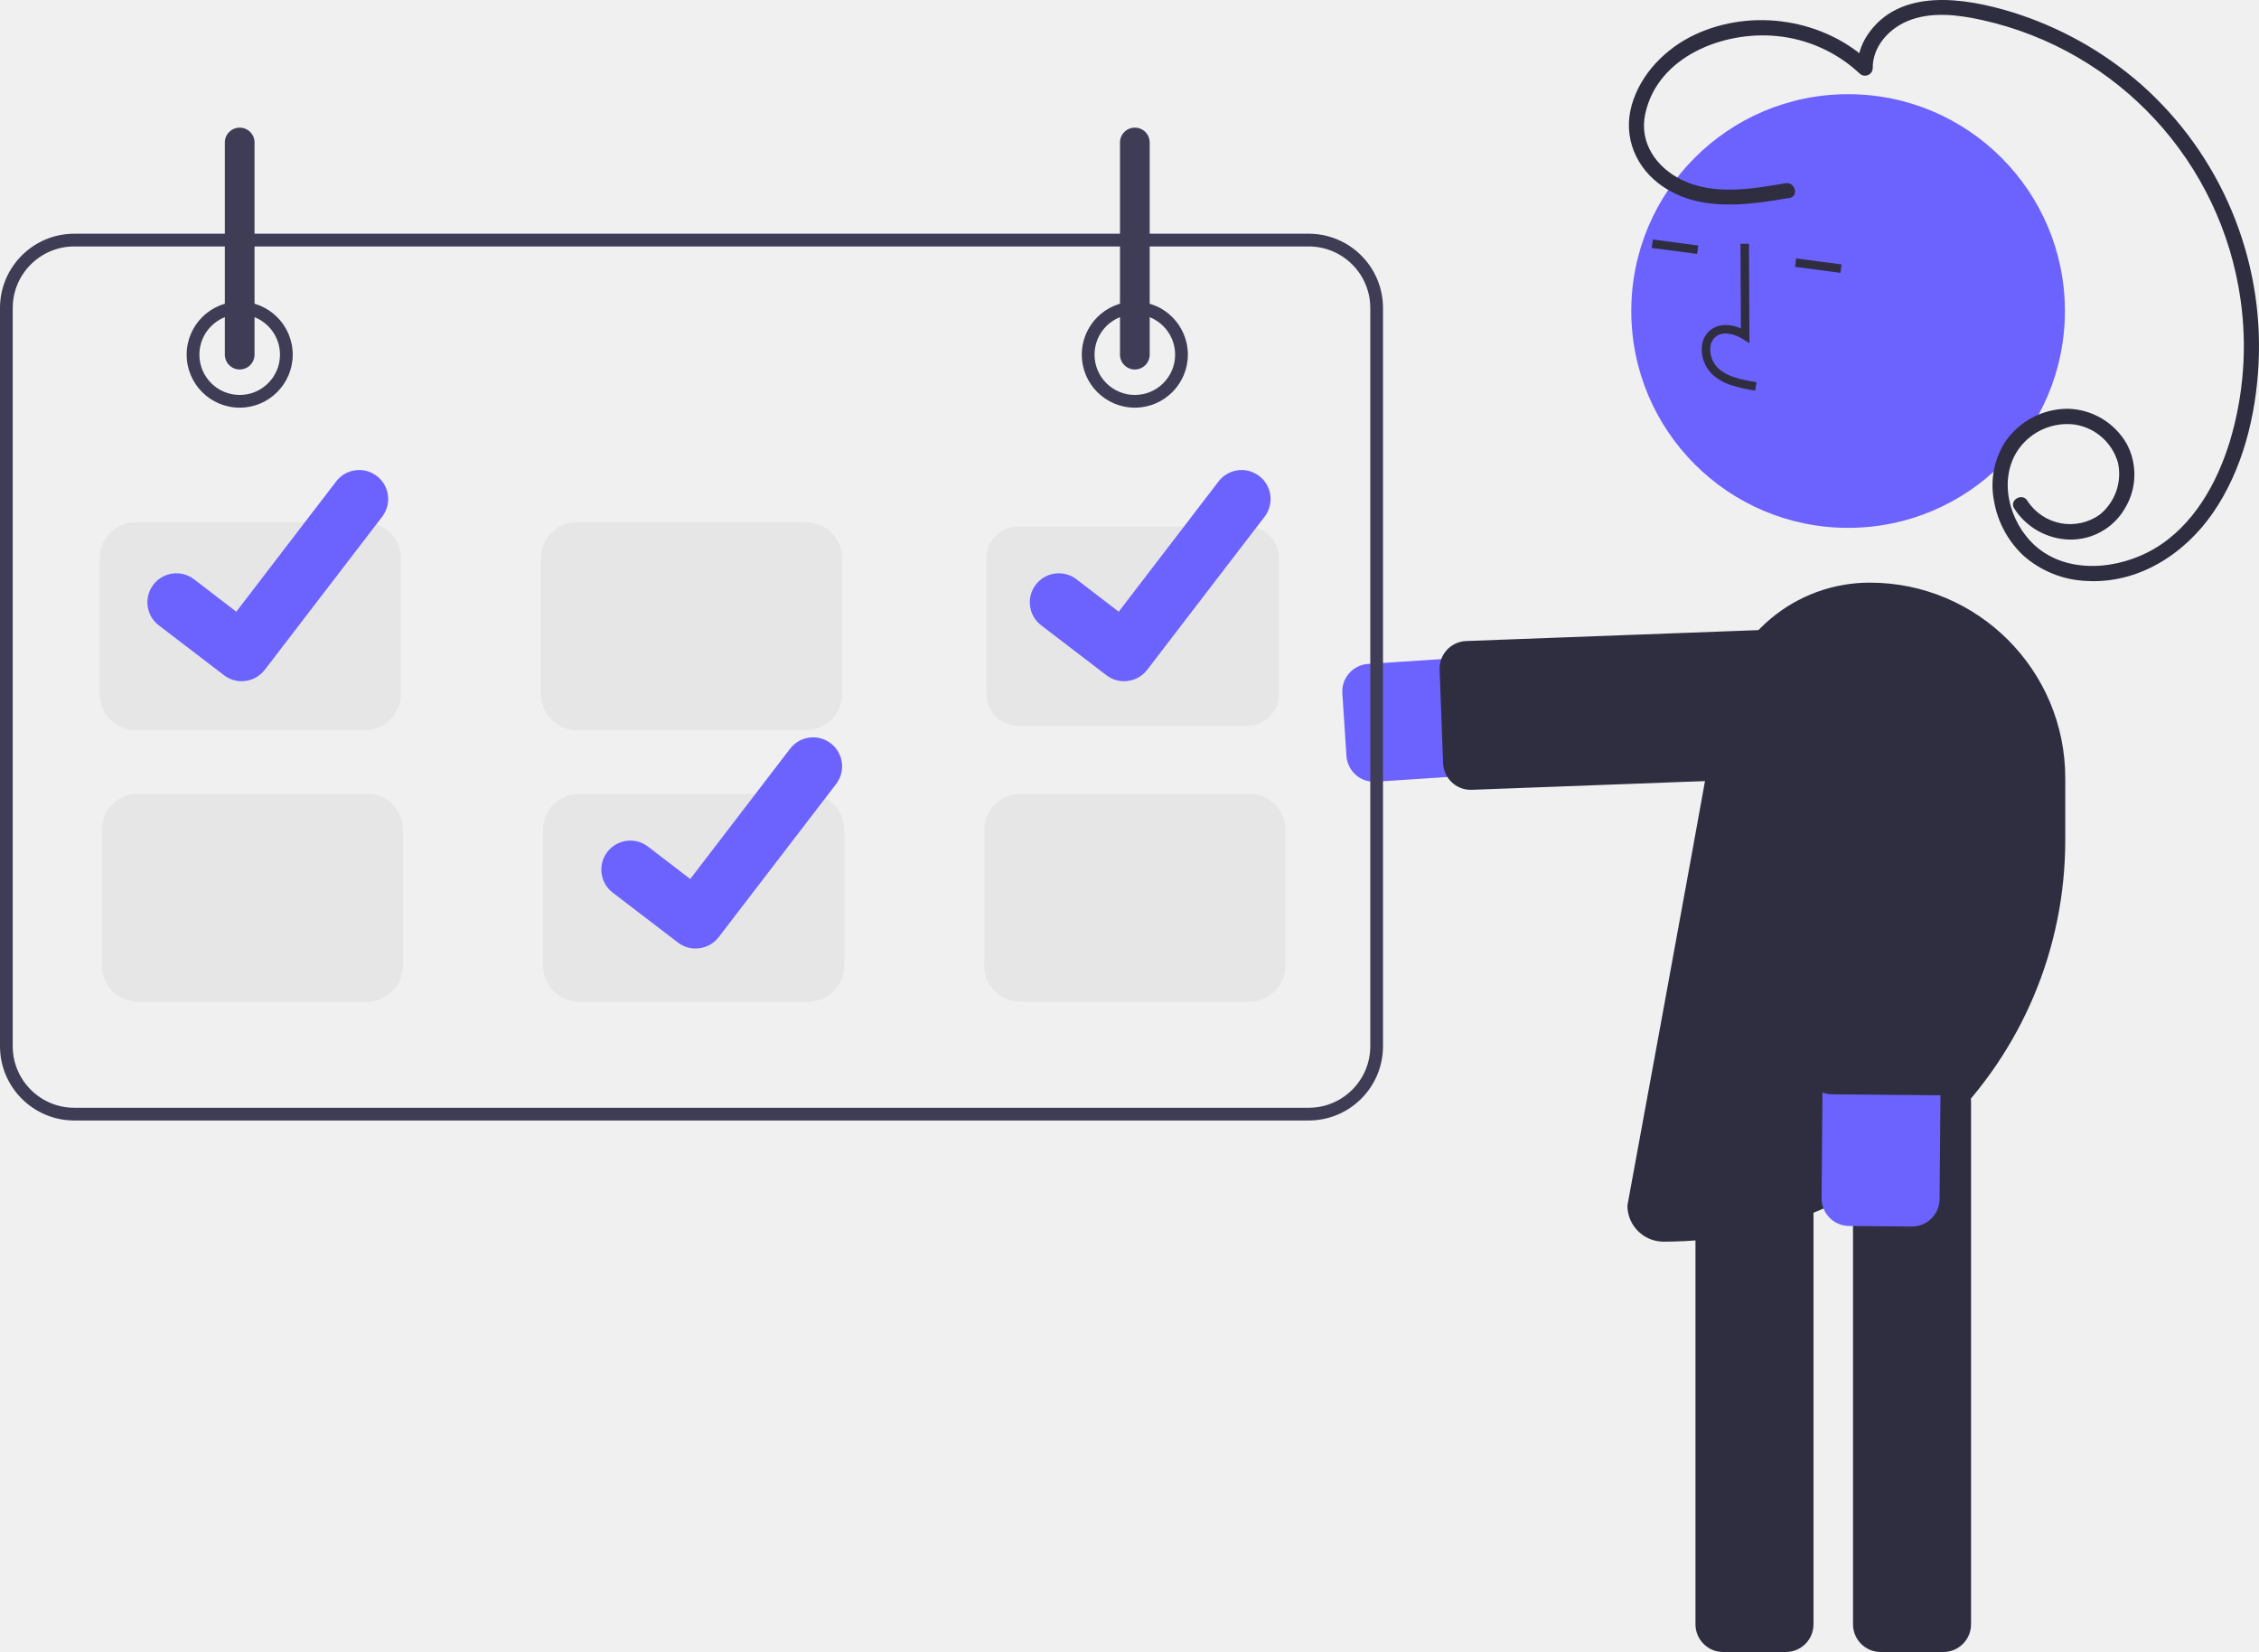
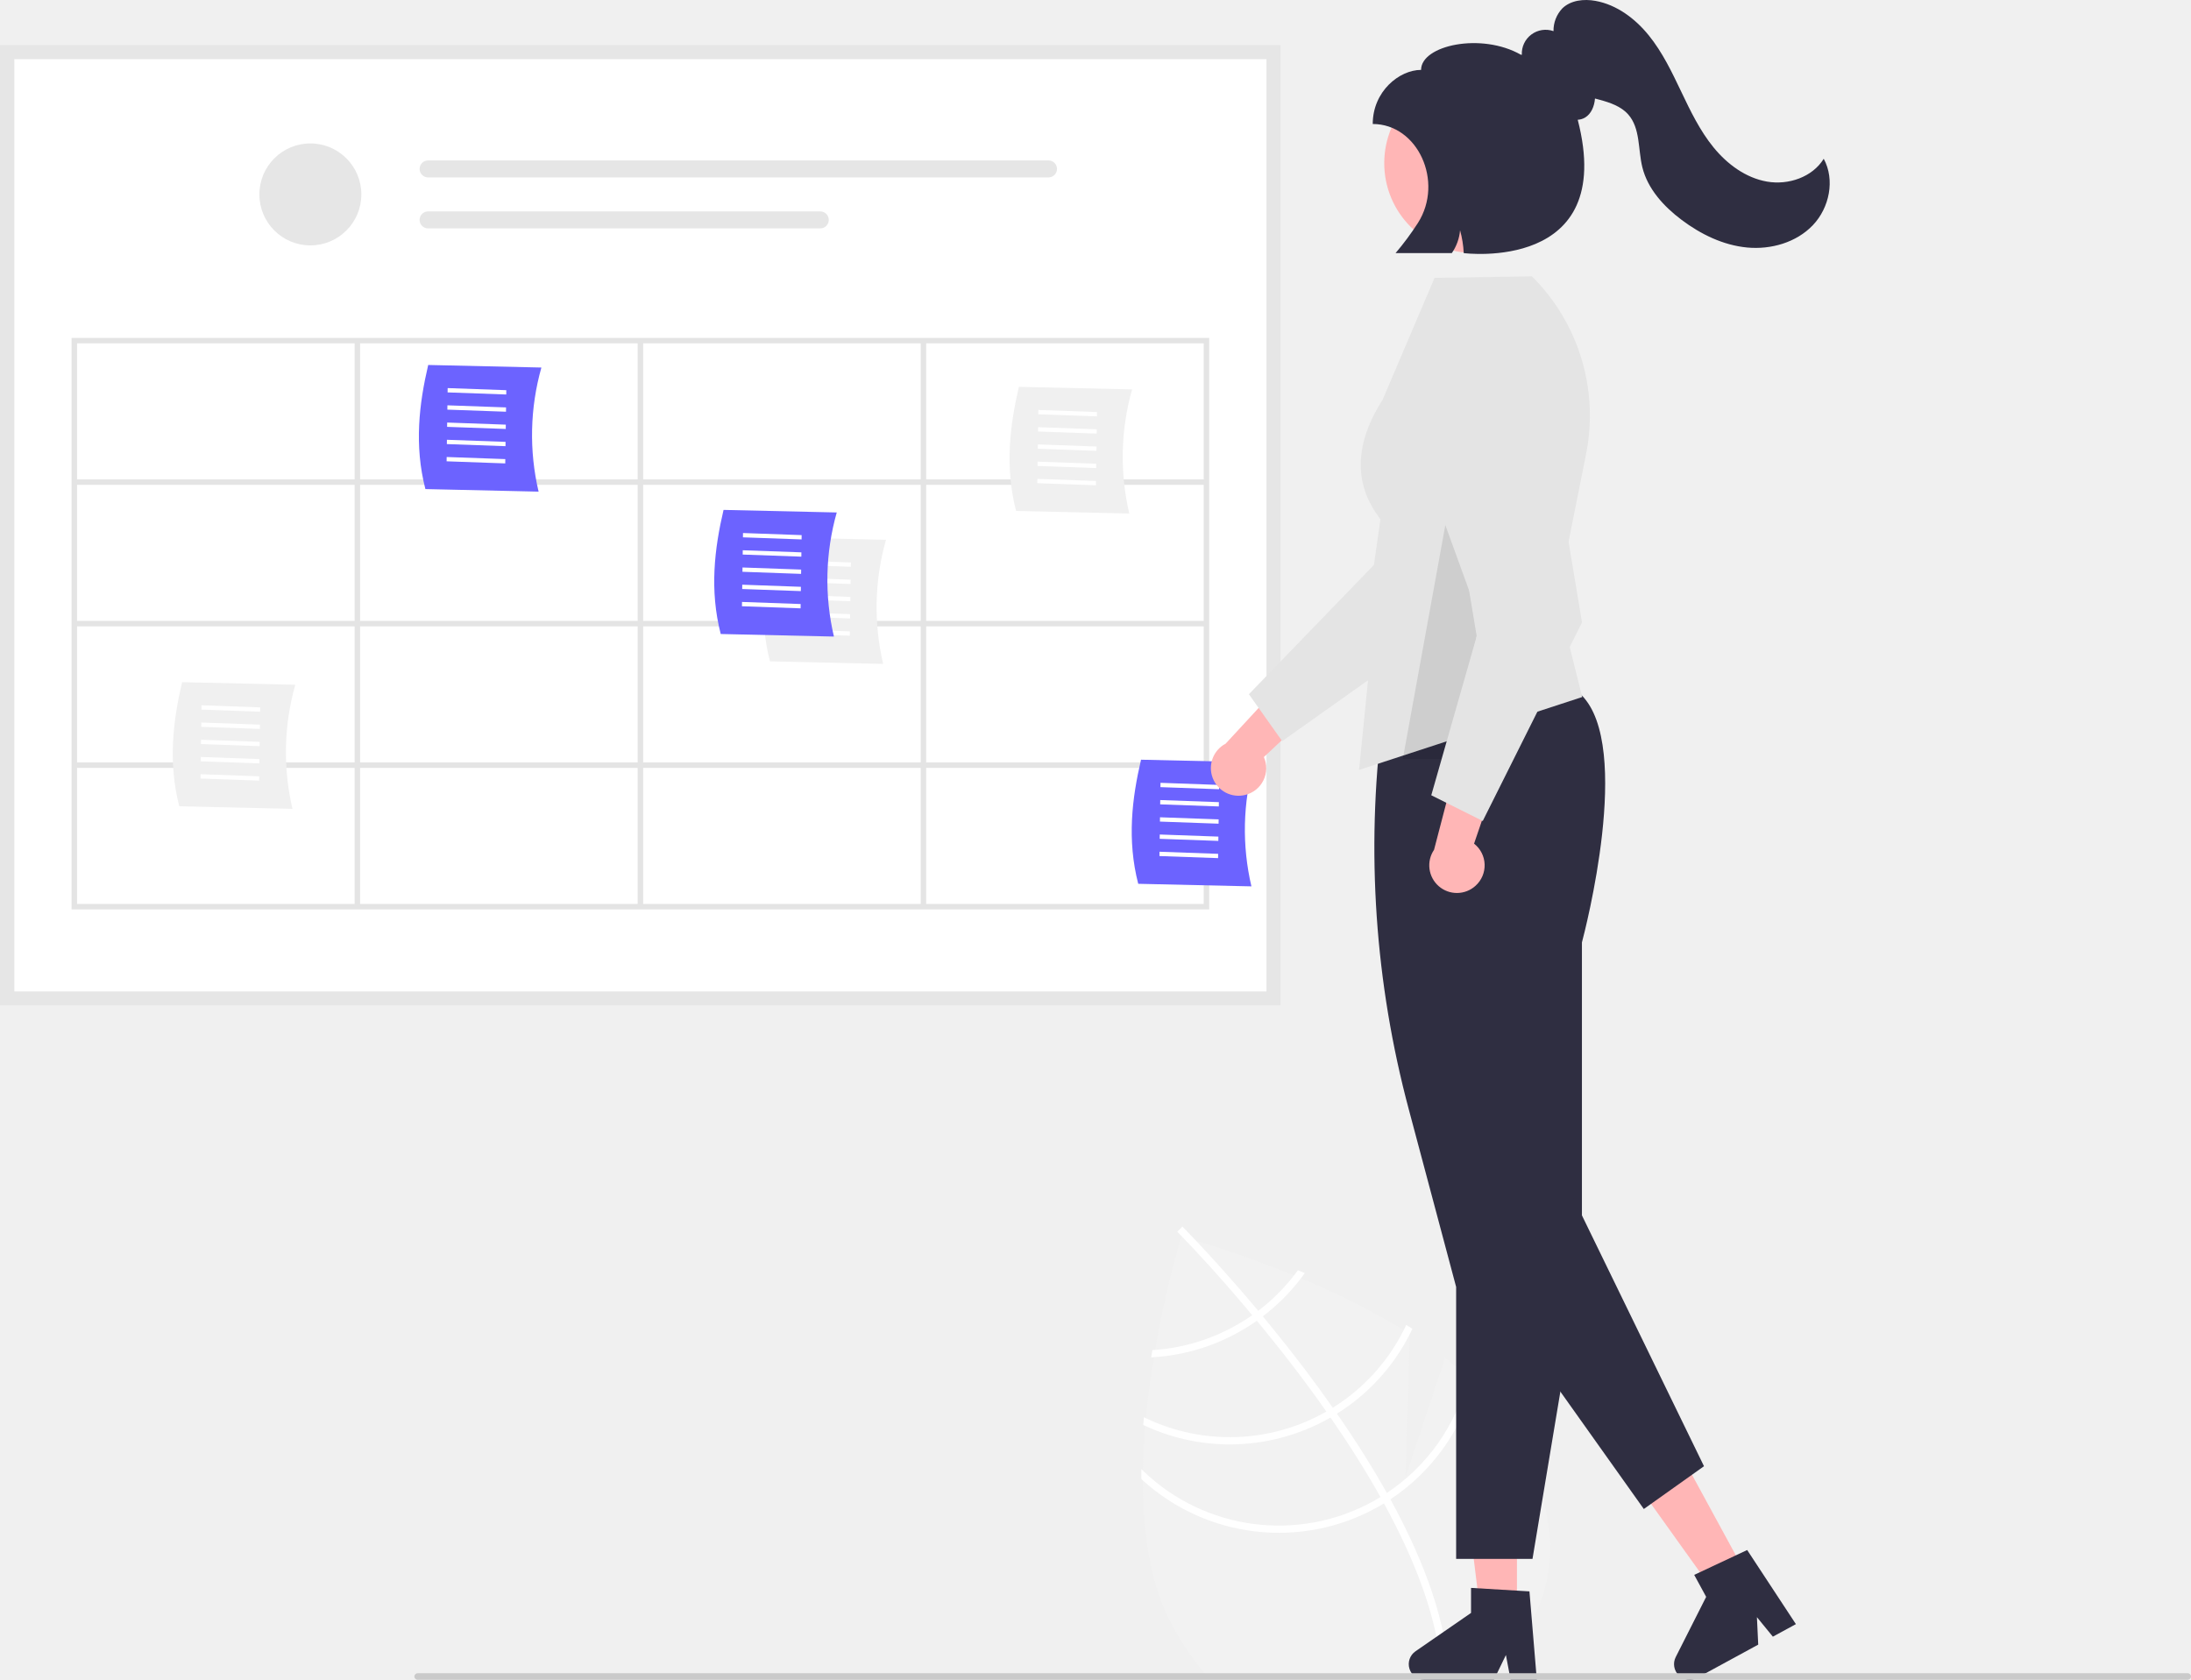
- <svg xmlns="http://www.w3.org/2000/svg" data-name="Layer 1" width="532.485" height="389.352" viewBox="0 0 532.485 389.352">
-   <path d="M657.627,439.571a6.514,6.514,0,0,1-6.49-6.088l-.967-14.759a6.514,6.514,0,0,1,6.074-6.925l115.627-7.572a13.909,13.909,0,0,1,1.818,27.758l-115.627,7.572Q657.844,439.571,657.627,439.571Z" transform="translate(-333.7574 -255.3242)" fill="#6c63ff" />
-   <path d="M680.427,441.474a6.522,6.522,0,0,1-6.506-6.271l-.824-22.044a6.513,6.513,0,0,1,6.266-6.752l95.083-3.554a6.514,6.514,0,0,1,6.752,6.266l.824,22.044a6.513,6.513,0,0,1-6.266,6.752l-95.083,3.554C680.591,441.473,680.508,441.474,680.427,441.474Z" transform="translate(-333.7574 -255.3242)" fill="#2f2e41" />
-   <path d="M791.849,644.676H777.059a6.521,6.521,0,0,1-6.513-6.513V514.893a6.521,6.521,0,0,1,6.513-6.513H791.849a6.521,6.521,0,0,1,6.513,6.513V638.162A6.521,6.521,0,0,1,791.849,644.676Z" transform="translate(-333.7574 -255.3242)" fill="#2f2e41" />
-   <path d="M754.714,644.676H739.924a6.521,6.521,0,0,1-6.513-6.513V514.893a6.521,6.521,0,0,1,6.513-6.513H754.714a6.521,6.521,0,0,1,6.513,6.513V638.162A6.521,6.521,0,0,1,754.714,644.676Z" transform="translate(-333.7574 -255.3242)" fill="#2f2e41" />
-   <circle cx="435.628" cy="73.304" r="51.106" fill="#6c63ff" />
-   <path d="M741.722,346.078a12.121,12.121,0,0,1-4.426-2.598,8.15,8.15,0,0,1-2.382-6.452,5.483,5.483,0,0,1,2.438-4.22c1.828-1.172,4.272-1.176,6.761-.079l-.094-19.951,2.004-.01.111,23.454-1.544-.971c-1.791-1.124-4.348-1.916-6.155-.757a3.521,3.521,0,0,0-1.525,2.725,6.159,6.159,0,0,0,1.771,4.811c2.213,2.114,5.442,2.775,9.124,3.366l-.318,1.979A33.031,33.031,0,0,1,741.722,346.078Z" transform="translate(-333.7574 -255.3242)" fill="#2f2e41" />
-   <rect x="727.576" y="308.073" width="2.004" height="10.794" transform="matrix(0.13093, -0.99139, 0.99139, 0.13093, -11.34164, 739.4098)" fill="#2f2e41" />
-   <rect x="761.353" y="312.532" width="2.004" height="10.794" transform="translate(13.59208 776.7722) rotate(-82.4768)" fill="#2f2e41" />
-   <path d="M725.881,547.966h-0a8.527,8.527,0,0,1-8.518-8.518s13.579-73.677,21.339-116.86a36.373,36.373,0,0,1,35.799-29.944h0a46.075,46.075,0,0,1,46.075,46.075v14.55A94.696,94.696,0,0,1,725.881,547.966Z" transform="translate(-333.7574 -255.3242)" fill="#2f2e41" />
-   <path d="M790.359,540.591a6.524,6.524,0,0,1-5.98,3.805l-14.79-.128a6.513,6.513,0,0,1-6.456-6.57l1.005-115.87a13.908,13.908,0,1,1,27.815.241l-1.004,115.87A6.477,6.477,0,0,1,790.359,540.591Z" transform="translate(-333.7574 -255.3242)" fill="#6c63ff" />
-   <path d="M796.892,509.658a6.524,6.524,0,0,1-5.98,3.805l-25.262-.219a6.521,6.521,0,0,1-6.456-6.57l.825-95.146a6.513,6.513,0,0,1,6.57-6.457l25.261.219a6.513,6.513,0,0,1,6.456,6.57l-.825,95.146A6.485,6.485,0,0,1,796.892,509.658Z" transform="translate(-333.7574 -255.3242)" fill="#2f2e41" />
-   <path d="M754.634,298.514c-7.964,1.352-16.856,2.897-24.445-.796-5.973-2.907-10.08-8.713-8.625-15.534,2.895-13.576,18.437-19.578,30.928-18.366a33.178,33.178,0,0,1,19.63,8.851,1.817,1.817,0,0,0,3.067-1.271c-.053-5.009,3.695-9.19,8.135-11.077,5.56-2.363,12.021-1.518,17.735-.254a78.747,78.747,0,0,1,60.834,65.858,77.868,77.868,0,0,1-2.501,33.35c-3.031,9.959-8.63,19.97-17.848,25.388-8.306,4.883-20.385,6.14-28.05-.71-6.14-5.487-8.907-15.745-3.87-22.844a14.063,14.063,0,0,1,13.231-5.72,12.592,12.592,0,0,1,10.157,9.034,12.349,12.349,0,0,1-4.287,12.176,11.99,11.99,0,0,1-17.088-3.262c-1.221-1.959-4.331-.156-3.103,1.814a15.92,15.92,0,0,0,13.088,7.342,14.716,14.716,0,0,0,12.954-7.255A15.359,15.359,0,0,0,835.032,359.876a16.454,16.454,0,0,0-13.716-8.213,17.884,17.884,0,0,0-14.795,7.633,19.003,19.003,0,0,0-2.769,13.935,23.056,23.056,0,0,0,6.776,12.874,23.812,23.812,0,0,0,15.102,6.142c12.185.695,23.063-6.325,29.783-16.082,6.974-10.125,10.092-22.83,10.72-34.977a82.435,82.435,0,0,0-27.725-66.017,83.769,83.769,0,0,0-30.409-16.991c-11.101-3.401-26.601-5.879-34.098,5.463a13.812,13.812,0,0,0-2.305,7.755l3.067-1.271c-10.847-10.365-27.898-12.984-41.442-6.613-6.803,3.2-12.7,9.151-14.815,16.488-2.194,7.613.979,15.085,7.485,19.402,8.855,5.876,19.837,4.249,29.698,2.575,2.275-.386,1.31-3.85-.955-3.465Z" transform="translate(-333.7574 -255.3242)" fill="#2f2e41" />
-   <path d="M642.257,519.408h-291a17.52,17.52,0,0,1-17.5-17.5v-174a17.52,17.52,0,0,1,17.5-17.5h291a17.52,17.52,0,0,1,17.5,17.5v174A17.52,17.52,0,0,1,642.257,519.408Zm-291-206a14.517,14.517,0,0,0-14.5,14.5v174a14.517,14.517,0,0,0,14.5,14.5h291a14.517,14.517,0,0,0,14.5-14.5v-174a14.517,14.517,0,0,0-14.5-14.5Z" transform="translate(-333.7574 -255.3242)" fill="#3f3d56" />
-   <path d="M390.257,351.408a12.5,12.5,0,1,1,12.5-12.5A12.514,12.514,0,0,1,390.257,351.408Zm0-22a9.5,9.5,0,1,0,9.5,9.5A9.511,9.511,0,0,0,390.257,329.408Z" transform="translate(-333.7574 -255.3242)" fill="#3f3d56" />
-   <path d="M601.257,351.408a12.5,12.5,0,1,1,12.5-12.5A12.514,12.514,0,0,1,601.257,351.408Zm0-22a9.5,9.5,0,1,0,9.5,9.5A9.511,9.511,0,0,0,601.257,329.408Z" transform="translate(-333.7574 -255.3242)" fill="#3f3d56" />
-   <path d="M419.757,427.408h-54a8.51,8.51,0,0,1-8.5-8.5v-32a8.51,8.51,0,0,1,8.5-8.5h54a8.51,8.51,0,0,1,8.5,8.5v32A8.51,8.51,0,0,1,419.757,427.408Z" transform="translate(-333.7574 -255.3242)" fill="#e6e6e6" />
-   <path d="M523.757,427.408h-54a8.51,8.51,0,0,1-8.5-8.5v-32a8.51,8.51,0,0,1,8.5-8.5h54a8.51,8.51,0,0,1,8.5,8.5v32A8.51,8.51,0,0,1,523.757,427.408Z" transform="translate(-333.7574 -255.3242)" fill="#e6e6e6" />
-   <path d="M573.757,379.408a7.508,7.508,0,0,0-7.5,7.5v32a7.508,7.508,0,0,0,7.5,7.5h54a7.508,7.508,0,0,0,7.5-7.5v-32a7.508,7.508,0,0,0-7.5-7.5Z" transform="translate(-333.7574 -255.3242)" fill="#e6e6e6" />
-   <path d="M420.257,491.408h-54a8.51,8.51,0,0,1-8.5-8.5v-32a8.51,8.51,0,0,1,8.5-8.5h54a8.51,8.51,0,0,1,8.5,8.5v32A8.51,8.51,0,0,1,420.257,491.408Z" transform="translate(-333.7574 -255.3242)" fill="#e6e6e6" />
-   <path d="M524.257,491.408h-54a8.51,8.51,0,0,1-8.5-8.5v-32a8.51,8.51,0,0,1,8.5-8.5h54a8.51,8.51,0,0,1,8.5,8.5v32A8.51,8.51,0,0,1,524.257,491.408Z" transform="translate(-333.7574 -255.3242)" fill="#e6e6e6" />
-   <path d="M628.257,491.408h-54a8.51,8.51,0,0,1-8.5-8.5v-32a8.51,8.51,0,0,1,8.5-8.5h54a8.51,8.51,0,0,1,8.5,8.5v32A8.51,8.51,0,0,1,628.257,491.408Z" transform="translate(-333.7574 -255.3242)" fill="#e6e6e6" />
-   <path d="M390.257,342.408a3.504,3.504,0,0,1-3.5-3.5v-50a3.5,3.5,0,0,1,7,0v50A3.504,3.504,0,0,1,390.257,342.408Z" transform="translate(-333.7574 -255.3242)" fill="#3f3d56" />
-   <path d="M601.257,342.408a3.504,3.504,0,0,1-3.5-3.5v-50a3.5,3.5,0,0,1,7,0v50A3.504,3.504,0,0,1,601.257,342.408Z" transform="translate(-333.7574 -255.3242)" fill="#3f3d56" />
-   <path id="b5e0804e-c461-433c-b77b-73087ef71cb0-225" data-name="Path 395" d="M390.716,415.879a6.788,6.788,0,0,1-4.084-1.357l-.073-.055-15.381-11.766a6.835,6.835,0,0,1,8.317-10.849l9.962,7.64L413,368.779a6.832,6.832,0,0,1,9.579-1.265l.002.001-.146.203.15-.203a6.84,6.84,0,0,1,1.264,9.581l-27.69,36.109a6.836,6.836,0,0,1-5.437,2.666Z" transform="translate(-333.7574 -255.3242)" fill="#6c63ff" />
-   <path id="b3a0cc8c-ec19-4bca-9f18-6cf478ced8d1-226" data-name="Path 395" d="M497.716,478.879a6.788,6.788,0,0,1-4.084-1.357l-.073-.055-15.381-11.766a6.835,6.835,0,0,1,8.317-10.849l9.962,7.64L520,431.779a6.832,6.832,0,0,1,9.579-1.265l.002.001-.146.203.15-.203a6.84,6.84,0,0,1,1.264,9.581l-27.69,36.109a6.836,6.836,0,0,1-5.437,2.666Z" transform="translate(-333.7574 -255.3242)" fill="#6c63ff" />
-   <path id="b29a902b-cd84-4f58-97ad-17c408cf2b06-227" data-name="Path 395" d="M598.716,415.879a6.788,6.788,0,0,1-4.084-1.357l-.073-.055-15.381-11.766a6.835,6.835,0,0,1,8.317-10.849l9.962,7.64L621,368.779a6.832,6.832,0,0,1,9.579-1.265l.002.001-.146.203.15-.203a6.84,6.84,0,0,1,1.264,9.581l-27.69,36.109a6.836,6.836,0,0,1-5.437,2.666Z" transform="translate(-333.7574 -255.3242)" fill="#6c63ff" />
+ <svg xmlns="http://www.w3.org/2000/svg" data-name="Layer 1" width="801.197" height="614.273" viewBox="0 0 801.197 614.273">
+   <path d="M743.174,755.175c-.781.666-1.587,1.316-2.401,1.957H641.901c-.567-.642-1.135-1.291-1.694-1.957a109.348,109.348,0,0,1-11.999-17.641c-8.117-14.623-10.914-33.793-10.914-53.318,0-1.193.008-2.385.033-3.578.091-5.477.395-10.963.847-16.358.082-.938.165-1.867.255-2.796.732-7.739,1.76-15.272,2.928-22.312.148-.896.296-1.785.452-2.665a365.995,365.995,0,0,1,9.557-41.425s.132.033.386.099c.732.206,2.484.691,5.058,1.456,7.089,2.105,20.404,6.349,35.759,12.657.839.337,1.686.691,2.541,1.053A283.267,283.267,0,0,1,712.728,629.237c.749.452,1.489.913,2.229,1.373v.066l-1.62,52.446,14.475-43.662q4.429,3.368,8.463,6.982c.74.658,1.48,1.332,2.196,2.031a81.027,81.027,0,0,1,15.461,19.286C775.586,706.8,766.498,735.502,743.174,755.175Z" transform="translate(-199.4014 -142.8637)" fill="#f2f2f2" />
+   <path d="M729.234,757.132h-2.632c-.016-.65-.041-1.299-.082-1.957-1.061-19.73-9.523-41.516-21.046-62.545-.411-.765-.83-1.546-1.275-2.311-5.593-10.001-11.827-19.787-18.266-29.089-.494-.724-1.004-1.456-1.514-2.179-8.57-12.229-17.419-23.546-25.413-33.209-.559-.691-1.135-1.365-1.702-2.031-11.851-14.211-21.63-24.566-25.553-28.629-.584-.6-1.036-1.061-1.348-1.382-.288-.313-.461-.477-.494-.51l.921-.921.008-.025.938-.921c.033.041.6.584,1.603,1.628.847.864,2.007,2.072,3.43,3.586,4.967,5.264,13.183,14.22,22.691,25.577.551.658,1.118,1.341,1.686,2.023,6.489,7.838,13.521,16.72,20.487,26.268q2.627,3.602,5.099,7.147c.518.724,1.028,1.447,1.521,2.171q10.449,15.075,18.25,28.999l1.299,2.327c13.258,24.179,20.396,45.595,21.318,64.026C729.193,755.832,729.218,756.482,729.234,757.132Z" transform="translate(-199.4014 -142.8637)" fill="#fff" />
+   <path d="M674.017,607.369c-.469.65-.946,1.291-1.447,1.925a70.242,70.242,0,0,1-13.068,12.92c-.716.526-1.448,1.069-2.196,1.595a72.04,72.04,0,0,1-6.333,3.948,70.825,70.825,0,0,1-29.163,8.751c-.329.033-.666.058-.995.074-.148.88-.288,1.76-.444,2.656.329-.016.658-.033.987-.066a73.306,73.306,0,0,0,30.898-9.104,75.178,75.178,0,0,0,6.752-4.227c.74-.518,1.464-1.061,2.179-1.604a73.267,73.267,0,0,0,13.924-13.891c.477-.633.946-1.275,1.406-1.916C675.662,608.068,674.831,607.714,674.017,607.369Z" transform="translate(-199.4014 -142.8637)" fill="#fff" />
+   <path d="M713.625,627.378c-.288.625-.592,1.242-.897,1.859a70.842,70.842,0,0,1-25.955,28.415c-.773.485-1.554.954-2.352,1.398-.239.14-.493.288-.732.419a71.278,71.278,0,0,1-65.259,2.015c-.247-.115-.485-.23-.724-.345-.09.938-.173,1.875-.238,2.821.23.107.469.222.707.321a73.88,73.88,0,0,0,66.789-2.5c.329-.181.65-.362.971-.551.798-.461,1.587-.929,2.36-1.406a73.401,73.401,0,0,0,26.663-29.147c.321-.617.625-1.242.921-1.875C715.13,628.324,714.381,627.847,713.625,627.378Z" transform="translate(-199.4014 -142.8637)" fill="#fff" />
+   <path d="M736.71,644.575c-.14.625-.28,1.25-.436,1.867a71.08,71.08,0,0,1-29.73,42.379c-.765.518-1.554,1.012-2.344,1.497-.847.51-1.694,1.02-2.566,1.497a71.459,71.459,0,0,1-84.307-11.177c-.189-.173-.37-.354-.551-.535,0,1.225-.008,2.434.008,3.652.164.156.337.313.51.461a74.083,74.083,0,0,0,85.623,9.91c.872-.477,1.727-.97,2.558-1.497.806-.477,1.587-.971,2.368-1.48a73.808,73.808,0,0,0,30.627-42.675c.156-.592.312-1.184.452-1.785C738.207,645.965,737.459,645.282,736.71,644.575Z" transform="translate(-199.4014 -142.8637)" fill="#fff" />
+   <path d="M667.757,510.652H199.401v-351.389H667.757Z" transform="translate(-199.4014 -142.8637)" fill="#fff" />
+   <circle cx="113.491" cy="71.094" r="18.643" fill="#e6e6e6" />
+   <path d="M355.949,201.529a3.107,3.107,0,0,0,0,6.214H582.808a3.107,3.107,0,0,0,0-6.214Z" transform="translate(-199.4014 -142.8637)" fill="#e6e6e6" />
+   <path d="M355.949,220.172a3.107,3.107,0,1,0-.013,6.214H499.358a3.107,3.107,0,1,0,0-6.214Z" transform="translate(-199.4014 -142.8637)" fill="#e6e6e6" />
+   <path d="M667.757,510.652H199.401v-351.389H667.757Zm-463.113-5.242H662.515V164.505H204.643Z" transform="translate(-199.4014 -142.8637)" fill="#e6e6e6" />
+   <path d="M225.579,266.422v209h416v-209Zm414,51.75h-101.5v-49.75h101.5Zm-205,0v-49.75h101.5v49.75Zm101.5,2v49.75h-101.5v-49.75Zm-103.5-2h-101.5v-49.75h101.5Zm0,2v49.75h-101.5v-49.75Zm-103.5,49.75h-101.5v-49.75h101.5Zm0,2v49.75h-101.5v-49.75Zm2,0h101.5v49.75h-101.5Zm101.5,51.75v49.75h-101.5v-49.75Zm2,0h101.5v49.75h-101.5Zm0-2v-49.75h101.5v49.75Zm103.5-49.75h101.5v49.75h-101.5Zm0-2v-49.75h101.5v49.75Zm-209-101.5v49.75h-101.5v-49.75Zm-101.5,155.25h101.5v49.75h-101.5Zm310.5,49.75v-49.75h101.5v49.75Z" transform="translate(-199.4014 -142.8637)" fill="#e4e4e4" />
+   <path d="M396.351,322.649l-41.393-.937c-4.14-16.039-2.276-31.31,1.028-45.382l41.393.937A90.629,90.629,0,0,0,396.351,322.649Z" transform="translate(-199.4014 -142.8637)" fill="#6c63ff" />
+   <polygon points="163.676 143.496 163.698 141.921 185.143 142.687 185.12 144.262 163.676 143.496" fill="#fff" />
+   <polygon points="163.586 149.796 163.608 148.221 185.052 148.988 185.03 150.563 163.586 149.796" fill="#fff" />
+   <polygon points="163.495 156.096 163.518 154.521 184.962 155.288 184.94 156.863 163.495 156.096" fill="#fff" />
+   <polygon points="163.405 162.396 163.427 160.821 184.872 161.588 184.849 163.163 163.405 162.396" fill="#fff" />
+   <polygon points="163.315 168.696 163.337 167.121 184.782 167.888 184.759 169.463 163.315 168.696" fill="#fff" />
+   <path d="M306.351,438.649l-41.393-.937c-4.14-16.039-2.276-31.31,1.028-45.382l41.393.937A90.629,90.629,0,0,0,306.351,438.649Z" transform="translate(-199.4014 -142.8637)" fill="#f0f0f0" />
+   <polygon points="73.676 259.496 73.698 257.921 95.143 258.687 95.12 260.262 73.676 259.496" fill="#fff" />
+   <polygon points="73.586 265.796 73.608 264.221 95.052 264.988 95.03 266.563 73.586 265.796" fill="#fff" />
+   <polygon points="73.495 272.096 73.518 270.521 94.962 271.288 94.94 272.863 73.495 272.096" fill="#fff" />
+   <polygon points="73.405 278.396 73.427 276.821 94.872 277.588 94.849 279.163 73.405 278.396" fill="#fff" />
+   <polygon points="73.315 284.696 73.337 283.121 94.782 283.888 94.759 285.463 73.315 284.696" fill="#fff" />
+   <path d="M522.351,385.649l-41.393-.937c-4.14-16.039-2.276-31.31,1.028-45.382l41.393.937A90.629,90.629,0,0,0,522.351,385.649Z" transform="translate(-199.4014 -142.8637)" fill="#f0f0f0" />
+   <polygon points="289.676 206.496 289.698 204.921 311.143 205.687 311.12 207.262 289.676 206.496" fill="#fff" />
+   <polygon points="289.586 212.796 289.608 211.221 311.052 211.988 311.03 213.563 289.586 212.796" fill="#fff" />
+   <polygon points="289.495 219.096 289.518 217.521 310.962 218.288 310.94 219.863 289.495 219.096" fill="#fff" />
+   <polygon points="289.405 225.396 289.427 223.821 310.872 224.588 310.849 226.163 289.405 225.396" fill="#fff" />
+   <polygon points="289.315 231.696 289.337 230.121 310.782 230.888 310.759 232.463 289.315 231.696" fill="#fff" />
+   <path d="M504.351,375.649l-41.393-.937c-4.14-16.039-2.276-31.31,1.028-45.382l41.393.937A90.629,90.629,0,0,0,504.351,375.649Z" transform="translate(-199.4014 -142.8637)" fill="#6c63ff" />
+   <polygon points="271.676 196.496 271.698 194.921 293.143 195.687 293.12 197.262 271.676 196.496" fill="#fff" />
+   <polygon points="271.586 202.796 271.608 201.221 293.052 201.988 293.03 203.563 271.586 202.796" fill="#fff" />
+   <polygon points="271.495 209.096 271.518 207.521 292.962 208.288 292.94 209.863 271.495 209.096" fill="#fff" />
+   <polygon points="271.405 215.396 271.427 213.821 292.872 214.588 292.849 216.163 271.405 215.396" fill="#fff" />
+   <polygon points="271.315 221.696 271.337 220.121 292.782 220.888 292.759 222.463 271.315 221.696" fill="#fff" />
+   <path d="M657.017,466.999l-41.393-.937c-4.14-16.039-2.276-31.31,1.028-45.382l41.393.937A90.629,90.629,0,0,0,657.017,466.999Z" transform="translate(-199.4014 -142.8637)" fill="#6c63ff" />
+   <polygon points="424.342 287.845 424.365 286.27 445.809 287.037 445.786 288.612 424.342 287.845" fill="#fff" />
+   <polygon points="424.252 294.145 424.274 292.57 445.719 293.337 445.696 294.912 424.252 294.145" fill="#fff" />
+   <polygon points="424.161 300.446 424.184 298.871 445.628 299.637 445.606 301.212 424.161 300.446" fill="#fff" />
+   <polygon points="424.071 306.746 424.094 305.171 445.538 305.937 445.515 307.512 424.071 306.746" fill="#fff" />
+   <polygon points="423.981 313.046 424.003 311.471 445.448 312.238 445.425 313.813 423.981 313.046" fill="#fff" />
+   <path d="M612.351,330.649l-41.393-.937c-4.14-16.039-2.276-31.31,1.028-45.382l41.393.937A90.629,90.629,0,0,0,612.351,330.649Z" transform="translate(-199.4014 -142.8637)" fill="#f0f0f0" />
+   <polygon points="379.676 151.496 379.698 149.921 401.143 150.687 401.12 152.262 379.676 151.496" fill="#fff" />
+   <polygon points="379.586 157.796 379.608 156.221 401.052 156.988 401.03 158.563 379.586 157.796" fill="#fff" />
+   <polygon points="379.495 164.096 379.518 162.521 400.962 163.288 400.94 164.863 379.495 164.096" fill="#fff" />
+   <polygon points="379.405 170.396 379.427 168.821 400.872 169.588 400.849 171.163 379.405 170.396" fill="#fff" />
+   <polygon points="379.315 176.696 379.337 175.121 400.782 175.888 400.759 177.463 379.315 176.696" fill="#fff" />
+   <path d="M654.785,433.554a10.056,10.056,0,0,0,6.786-13.846L687.67,395.299l-18.056-4.339-22.016,23.845a10.11,10.11,0,0,0,7.186,18.75Z" transform="translate(-199.4014 -142.8637)" fill="#ffb6b6" />
+   <path d="M668.267,413.892l-12.172-17.161,45.718-47.287,10.616-74.536a25.353,25.353,0,0,1,33.196-20.45h0a25.38,25.38,0,0,1,15.927,32.122l-27.085,80.358Z" transform="translate(-199.4014 -142.8637)" fill="#e4e4e4" />
+   <polygon points="554.708 588.617 541.196 588.616 534.768 536.499 554.711 536.5 554.708 588.617" fill="#ffb6b6" />
+   <path d="M761.378,757.136h-9.588l-1.711-9.052-4.383,9.052h-25.429a5.716,5.716,0,0,1-3.248-10.42l20.307-14.025v-9.151l21.359,1.275Z" transform="translate(-199.4014 -142.8637)" fill="#2f2e41" />
+   <polygon points="638.069 574.867 626.2 581.325 595.643 538.619 613.16 529.088 638.069 574.867" fill="#ffb6b6" />
+   <path d="M856.117,736.792l-8.422,4.583-5.83-7.133.477,10.046-22.336,12.154a5.716,5.716,0,0,1-7.834-7.6l11.134-22.025-4.374-8.038,19.371-9.089Z" transform="translate(-199.4014 -142.8637)" fill="#2f2e41" />
+   <path d="M759.802,712.922H731.878V613.487l-17.287-64.826a371.106,371.106,0,0,1-9.709-142.301l.024-.195.15-.126c.444-.373,44.689-36.957,72.675-8.971,18.864,18.864,1.138,86.696.146,90.419V604.422Z" transform="translate(-199.4014 -142.8637)" fill="#2f2e41" />
+   <path d="M696.378,424.422l9-90c-1.169-2.454-18-18-.402-45.333l19.008-44.618,35.597-.553.15.15a71.703,71.703,0,0,1,19.648,64.894l-10.489,52.447,9.088,36.354Z" transform="translate(-199.4014 -142.8637)" fill="#e4e4e4" />
+   <polygon points="543.742 471.137 601.106 551.824 623.111 536.179 575.202 437.728 543.742 471.137" fill="#2f2e41" />
+   <circle cx="539.056" cy="59.668" r="32.87" fill="#ffb6b6" />
+   <polygon points="530.977 178.558 539.977 232.558 530.977 277.558 512.977 277.558 521.159 232.558 530.977 178.558" opacity="0.1" />
+   <path d="M738.965,466.787a10.056,10.056,0,0,0-.532-15.41l11.532-33.823-17.972,4.673-8.196,31.402A10.11,10.11,0,0,0,738.965,466.787Z" transform="translate(-199.4014 -142.8637)" fill="#ffb6b6" />
+   <path d="M741.602,443.093l-18.818-9.409L740.853,370.44l-25.729-70.755a25.353,25.353,0,0,1,19.658-33.671h0A25.38,25.38,0,0,1,763.957,286.854l13.941,83.646Z" transform="translate(-199.4014 -142.8637)" fill="#e4e4e4" />
+   <path d="M1000.599,755.942a1.187,1.187,0,0,1-1.19,1.19h-647.29a1.19,1.19,0,1,1,0-2.38h647.29A1.193,1.193,0,0,1,1000.599,755.942Z" transform="translate(-199.4014 -142.8637)" fill="#cacaca" />
+   <path d="M866.296,200.925c-4.147,6.732-12.931,9.7-20.722,8.352-7.791-1.348-14.561-6.377-19.562-12.501-5-6.125-8.459-13.335-11.863-20.471-3.404-7.137-6.847-14.352-11.822-20.497-4.975-6.145-11.71-11.213-19.49-12.624-4.234-.768-9.03-.261-12.119,2.734a11.802,11.802,0,0,0-3.238,8.331,8.703,8.703,0,0,0-11.582,8.637c-.115-.002-.229-.01-.344-.01-14.496-8.242-36.499-3.454-36.499,5.546-7.954,0-17.676,7.855-17.676,19.784v0c16.448,0,26.128,21.075,16.526,36.186a103.288,103.288,0,0,1-8.18,11.031H730.293a17.137,17.137,0,0,0,3.018-8.371,38.504,38.504,0,0,1,1.346,8.371s56.185,7.24,41.683-48.763a5.868,5.868,0,0,0,2.718-.824c2.19-1.32,3.382-4.111,3.591-6.943q.813.217,1.621.434c3.866,1.044,7.881,2.396,10.534,5.394,4.484,5.068,3.541,12.761,5.169,19.329,1.964,7.921,7.838,14.328,14.364,19.228,7.011,5.265,15.201,9.265,23.93,10.096,8.729.83,18.017-1.824,24.065-8.172S870.487,208.626,866.296,200.925Z" transform="translate(-199.4014 -142.8637)" fill="#2f2e41" />
</svg>
